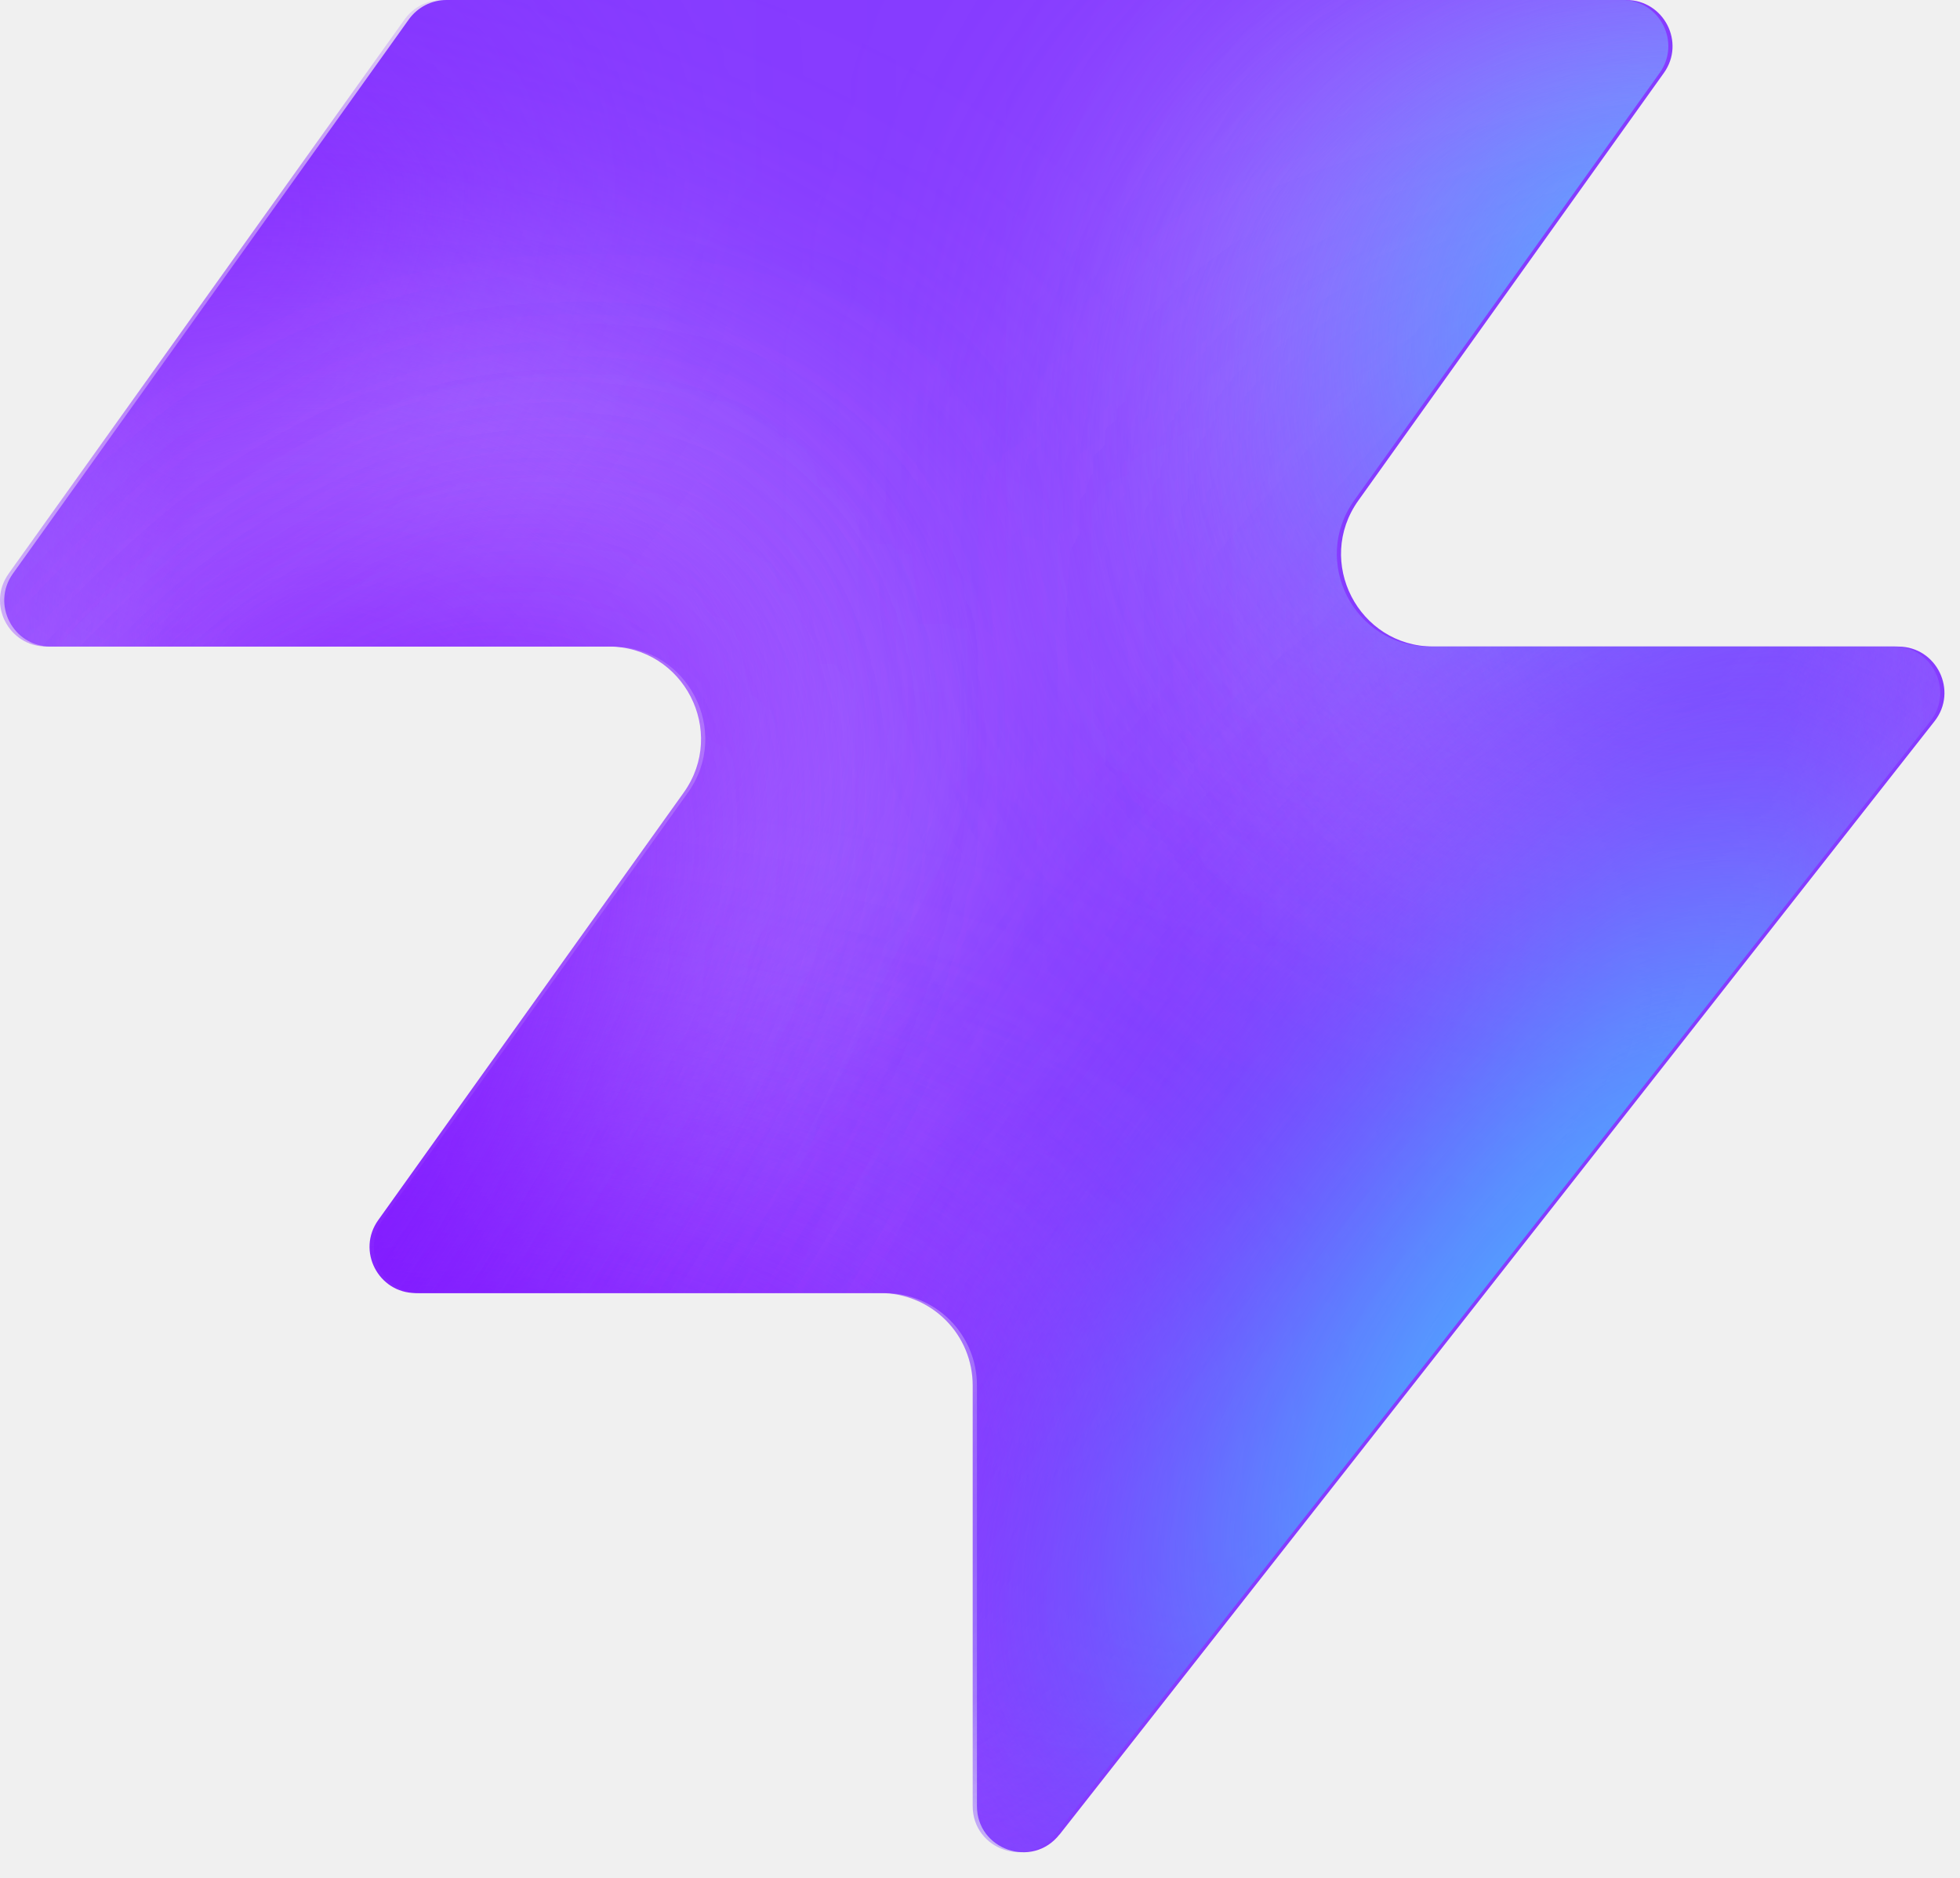
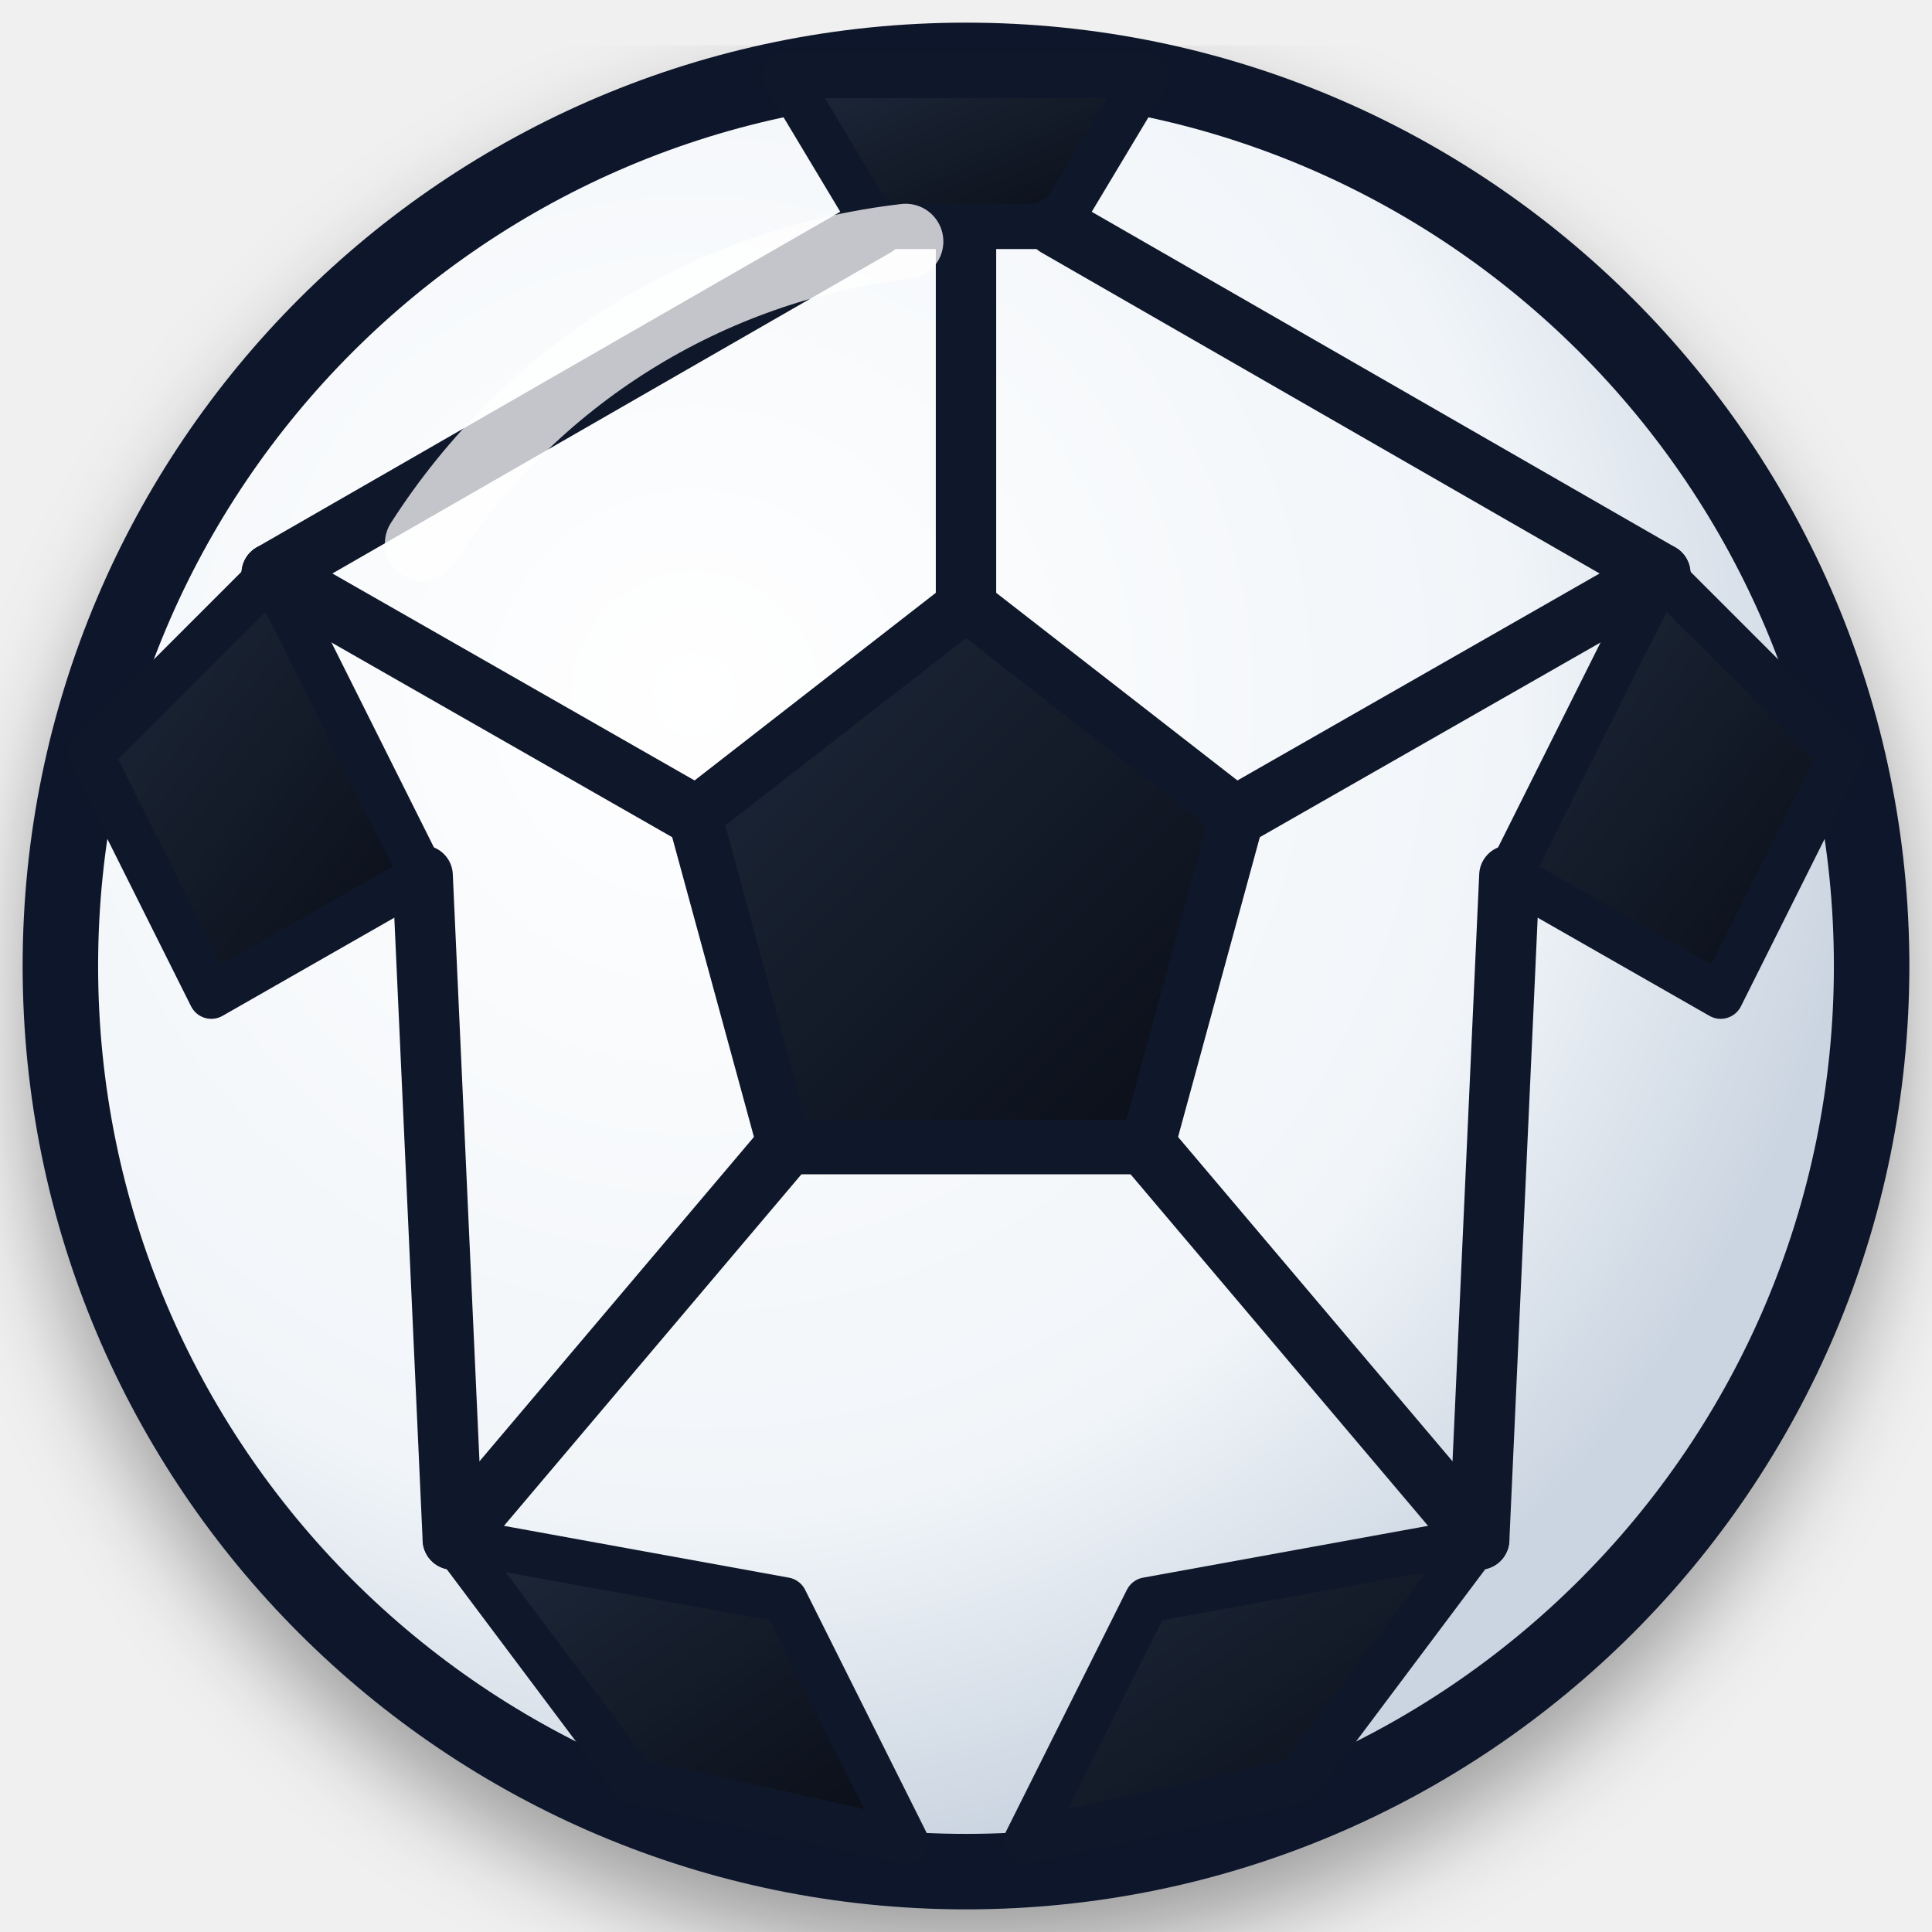
- <svg xmlns="http://www.w3.org/2000/svg" width="48" height="46" fill="none" viewBox="0 0 48 46">
-   <path fill="#863bff" d="M25.946 44.938c-.664.845-2.021.375-2.021-.698V33.937a2.26 2.26 0 0 0-2.262-2.262H10.287c-.92 0-1.456-1.04-.92-1.788l7.48-10.471c1.07-1.497 0-3.578-1.842-3.578H1.237c-.92 0-1.456-1.04-.92-1.788L10.013.474c.214-.297.556-.474.92-.474h28.894c.92 0 1.456 1.04.92 1.788l-7.48 10.471c-1.07 1.498 0 3.579 1.842 3.579h11.377c.943 0 1.473 1.088.89 1.83L25.947 44.94z" style="fill:#863bff;fill:color(display-p3 .525 .23 1);fill-opacity:1" />
-   <mask id="a" width="48" height="46" x="0" y="0" maskUnits="userSpaceOnUse" style="mask-type:alpha">
-     <path fill="#000" d="M25.842 44.938c-.664.844-2.021.375-2.021-.698V33.937a2.26 2.26 0 0 0-2.262-2.262H10.183c-.92 0-1.456-1.04-.92-1.788l7.48-10.471c1.07-1.498 0-3.579-1.842-3.579H1.133c-.92 0-1.456-1.04-.92-1.787L9.91.473c.214-.297.556-.474.92-.474h28.894c.92 0 1.456 1.04.92 1.788l-7.48 10.471c-1.07 1.498 0 3.578 1.842 3.578h11.377c.943 0 1.473 1.088.89 1.832L25.843 44.94z" style="fill:#000;fill-opacity:1" />
-   </mask>
-   <g mask="url(#a)">
-     <g filter="url(#b)">
-       <ellipse cx="5.508" cy="14.704" fill="#ede6ff" rx="5.508" ry="14.704" style="fill:#ede6ff;fill:color(display-p3 .927 .903 1);fill-opacity:1" transform="matrix(.00324 1 1 -.00324 -4.47 31.516)" />
-     </g>
-     <g filter="url(#c)">
-       <ellipse cx="10.399" cy="29.851" fill="#ede6ff" rx="10.399" ry="29.851" style="fill:#ede6ff;fill:color(display-p3 .927 .903 1);fill-opacity:1" transform="matrix(.00324 1 1 -.00324 -39.328 7.883)" />
-     </g>
-     <g filter="url(#d)">
-       <ellipse cx="5.508" cy="30.487" fill="#7e14ff" rx="5.508" ry="30.487" style="fill:#7e14ff;fill:color(display-p3 .492 .077 1);fill-opacity:1" transform="rotate(89.814 -25.913 -14.639)scale(1 -1)" />
-     </g>
-     <g filter="url(#e)">
-       <ellipse cx="5.508" cy="30.599" fill="#7e14ff" rx="5.508" ry="30.599" style="fill:#7e14ff;fill:color(display-p3 .492 .077 1);fill-opacity:1" transform="rotate(89.814 -32.644 -3.334)scale(1 -1)" />
-     </g>
-     <g filter="url(#f)">
-       <ellipse cx="5.508" cy="30.599" fill="#7e14ff" rx="5.508" ry="30.599" style="fill:#7e14ff;fill:color(display-p3 .492 .077 1);fill-opacity:1" transform="matrix(.00324 1 1 -.00324 -34.34 30.47)" />
-     </g>
-     <g filter="url(#g)">
-       <ellipse cx="14.072" cy="22.078" fill="#ede6ff" rx="14.072" ry="22.078" style="fill:#ede6ff;fill:color(display-p3 .927 .903 1);fill-opacity:1" transform="rotate(93.35 24.506 48.493)scale(-1 1)" />
-     </g>
-     <g filter="url(#h)">
-       <ellipse cx="3.47" cy="21.501" fill="#7e14ff" rx="3.47" ry="21.501" style="fill:#7e14ff;fill:color(display-p3 .492 .077 1);fill-opacity:1" transform="rotate(89.009 28.708 47.59)scale(-1 1)" />
-     </g>
-     <g filter="url(#i)">
-       <ellipse cx="3.47" cy="21.501" fill="#7e14ff" rx="3.47" ry="21.501" style="fill:#7e14ff;fill:color(display-p3 .492 .077 1);fill-opacity:1" transform="rotate(89.009 28.708 47.59)scale(-1 1)" />
-     </g>
-     <g filter="url(#j)">
-       <ellipse cx=".387" cy="8.972" fill="#7e14ff" rx="4.407" ry="29.108" style="fill:#7e14ff;fill:color(display-p3 .492 .077 1);fill-opacity:1" transform="rotate(39.51 .387 8.972)" />
-     </g>
-     <g filter="url(#k)">
-       <ellipse cx="47.523" cy="-6.092" fill="#7e14ff" rx="4.407" ry="29.108" style="fill:#7e14ff;fill:color(display-p3 .492 .077 1);fill-opacity:1" transform="rotate(37.892 47.523 -6.092)" />
-     </g>
-     <g filter="url(#l)">
-       <ellipse cx="41.412" cy="6.333" fill="#47bfff" rx="5.971" ry="9.665" style="fill:#47bfff;fill:color(display-p3 .28 .748 1);fill-opacity:1" transform="rotate(37.892 41.412 6.333)" />
-     </g>
-     <g filter="url(#m)">
-       <ellipse cx="-1.879" cy="38.332" fill="#7e14ff" rx="4.407" ry="29.108" style="fill:#7e14ff;fill:color(display-p3 .492 .077 1);fill-opacity:1" transform="rotate(37.892 -1.88 38.332)" />
-     </g>
-     <g filter="url(#n)">
-       <ellipse cx="-1.879" cy="38.332" fill="#7e14ff" rx="4.407" ry="29.108" style="fill:#7e14ff;fill:color(display-p3 .492 .077 1);fill-opacity:1" transform="rotate(37.892 -1.88 38.332)" />
-     </g>
-     <g filter="url(#o)">
-       <ellipse cx="35.651" cy="29.907" fill="#7e14ff" rx="4.407" ry="29.108" style="fill:#7e14ff;fill:color(display-p3 .492 .077 1);fill-opacity:1" transform="rotate(37.892 35.651 29.907)" />
-     </g>
-     <g filter="url(#p)">
-       <ellipse cx="38.418" cy="32.4" fill="#47bfff" rx="5.971" ry="15.297" style="fill:#47bfff;fill:color(display-p3 .28 .748 1);fill-opacity:1" transform="rotate(37.892 38.418 32.4)" />
-     </g>
-   </g>
+ <svg xmlns="http://www.w3.org/2000/svg" viewBox="0 0 64 64" width="64" height="64">
  <defs>
-     <filter id="b" width="60.045" height="41.654" x="-19.77" y="16.149" color-interpolation-filters="sRGB" filterUnits="userSpaceOnUse">
-       <feFlood flood-opacity="0" result="BackgroundImageFix" />
-       <feBlend in="SourceGraphic" in2="BackgroundImageFix" result="shape" />
-       <feGaussianBlur result="effect1_foregroundBlur_2002_17158" stdDeviation="7.659" />
-     </filter>
-     <filter id="c" width="90.34" height="51.437" x="-54.613" y="-7.533" color-interpolation-filters="sRGB" filterUnits="userSpaceOnUse">
-       <feFlood flood-opacity="0" result="BackgroundImageFix" />
-       <feBlend in="SourceGraphic" in2="BackgroundImageFix" result="shape" />
-       <feGaussianBlur result="effect1_foregroundBlur_2002_17158" stdDeviation="7.659" />
-     </filter>
-     <filter id="d" width="79.355" height="29.4" x="-49.64" y="2.03" color-interpolation-filters="sRGB" filterUnits="userSpaceOnUse">
-       <feFlood flood-opacity="0" result="BackgroundImageFix" />
-       <feBlend in="SourceGraphic" in2="BackgroundImageFix" result="shape" />
-       <feGaussianBlur result="effect1_foregroundBlur_2002_17158" stdDeviation="4.596" />
-     </filter>
-     <filter id="e" width="79.579" height="29.4" x="-45.045" y="20.029" color-interpolation-filters="sRGB" filterUnits="userSpaceOnUse">
-       <feFlood flood-opacity="0" result="BackgroundImageFix" />
-       <feBlend in="SourceGraphic" in2="BackgroundImageFix" result="shape" />
-       <feGaussianBlur result="effect1_foregroundBlur_2002_17158" stdDeviation="4.596" />
-     </filter>
-     <filter id="f" width="79.579" height="29.4" x="-43.513" y="21.178" color-interpolation-filters="sRGB" filterUnits="userSpaceOnUse">
-       <feFlood flood-opacity="0" result="BackgroundImageFix" />
-       <feBlend in="SourceGraphic" in2="BackgroundImageFix" result="shape" />
-       <feGaussianBlur result="effect1_foregroundBlur_2002_17158" stdDeviation="4.596" />
-     </filter>
-     <filter id="g" width="74.749" height="58.852" x="15.756" y="-17.901" color-interpolation-filters="sRGB" filterUnits="userSpaceOnUse">
-       <feFlood flood-opacity="0" result="BackgroundImageFix" />
-       <feBlend in="SourceGraphic" in2="BackgroundImageFix" result="shape" />
-       <feGaussianBlur result="effect1_foregroundBlur_2002_17158" stdDeviation="7.659" />
-     </filter>
-     <filter id="h" width="61.377" height="25.362" x="23.548" y="2.284" color-interpolation-filters="sRGB" filterUnits="userSpaceOnUse">
-       <feFlood flood-opacity="0" result="BackgroundImageFix" />
-       <feBlend in="SourceGraphic" in2="BackgroundImageFix" result="shape" />
-       <feGaussianBlur result="effect1_foregroundBlur_2002_17158" stdDeviation="4.596" />
-     </filter>
-     <filter id="i" width="61.377" height="25.362" x="23.548" y="2.284" color-interpolation-filters="sRGB" filterUnits="userSpaceOnUse">
-       <feFlood flood-opacity="0" result="BackgroundImageFix" />
-       <feBlend in="SourceGraphic" in2="BackgroundImageFix" result="shape" />
-       <feGaussianBlur result="effect1_foregroundBlur_2002_17158" stdDeviation="4.596" />
-     </filter>
-     <filter id="j" width="56.045" height="63.649" x="-27.636" y="-22.853" color-interpolation-filters="sRGB" filterUnits="userSpaceOnUse">
-       <feFlood flood-opacity="0" result="BackgroundImageFix" />
-       <feBlend in="SourceGraphic" in2="BackgroundImageFix" result="shape" />
-       <feGaussianBlur result="effect1_foregroundBlur_2002_17158" stdDeviation="4.596" />
-     </filter>
-     <filter id="k" width="54.814" height="64.646" x="20.116" y="-38.415" color-interpolation-filters="sRGB" filterUnits="userSpaceOnUse">
-       <feFlood flood-opacity="0" result="BackgroundImageFix" />
-       <feBlend in="SourceGraphic" in2="BackgroundImageFix" result="shape" />
-       <feGaussianBlur result="effect1_foregroundBlur_2002_17158" stdDeviation="4.596" />
-     </filter>
-     <filter id="l" width="33.541" height="35.313" x="24.641" y="-11.323" color-interpolation-filters="sRGB" filterUnits="userSpaceOnUse">
-       <feFlood flood-opacity="0" result="BackgroundImageFix" />
-       <feBlend in="SourceGraphic" in2="BackgroundImageFix" result="shape" />
-       <feGaussianBlur result="effect1_foregroundBlur_2002_17158" stdDeviation="4.596" />
-     </filter>
-     <filter id="m" width="54.814" height="64.646" x="-29.286" y="6.009" color-interpolation-filters="sRGB" filterUnits="userSpaceOnUse">
-       <feFlood flood-opacity="0" result="BackgroundImageFix" />
-       <feBlend in="SourceGraphic" in2="BackgroundImageFix" result="shape" />
-       <feGaussianBlur result="effect1_foregroundBlur_2002_17158" stdDeviation="4.596" />
-     </filter>
-     <filter id="n" width="54.814" height="64.646" x="-29.286" y="6.009" color-interpolation-filters="sRGB" filterUnits="userSpaceOnUse">
-       <feFlood flood-opacity="0" result="BackgroundImageFix" />
-       <feBlend in="SourceGraphic" in2="BackgroundImageFix" result="shape" />
-       <feGaussianBlur result="effect1_foregroundBlur_2002_17158" stdDeviation="4.596" />
-     </filter>
-     <filter id="o" width="54.814" height="64.646" x="8.244" y="-2.416" color-interpolation-filters="sRGB" filterUnits="userSpaceOnUse">
-       <feFlood flood-opacity="0" result="BackgroundImageFix" />
-       <feBlend in="SourceGraphic" in2="BackgroundImageFix" result="shape" />
-       <feGaussianBlur result="effect1_foregroundBlur_2002_17158" stdDeviation="4.596" />
-     </filter>
-     <filter id="p" width="39.409" height="43.623" x="18.713" y="10.588" color-interpolation-filters="sRGB" filterUnits="userSpaceOnUse">
-       <feFlood flood-opacity="0" result="BackgroundImageFix" />
-       <feBlend in="SourceGraphic" in2="BackgroundImageFix" result="shape" />
-       <feGaussianBlur result="effect1_foregroundBlur_2002_17158" stdDeviation="4.596" />
+     <radialGradient id="ballShade" cx="35%" cy="35%" r="65%">
+       <stop offset="0%" stop-color="#ffffff" />
+       <stop offset="70%" stop-color="#f1f5f9" />
+       <stop offset="100%" stop-color="#cbd5e1" />
+     </radialGradient>
+     <linearGradient id="patchGrad" x1="0%" y1="0%" x2="100%" y2="100%">
+       <stop offset="0%" stop-color="#1e293b" />
+       <stop offset="100%" stop-color="#090d16" />
+     </linearGradient>
+     <filter id="shadow" x="-20%" y="-20%" width="140%" height="140%">
+       <feDropShadow dx="0" dy="1.5" stdDeviation="1.5" flood-color="#000000" flood-opacity="0.35" />
    </filter>
  </defs>
+   <circle cx="32" cy="32" r="30" fill="url(#ballShade)" stroke="#0f172a" stroke-width="2.5" filter="url(#shadow)" />
+   <polygon points="32,20 41,27 38,38 26,38 23,27" fill="url(#patchGrad)" stroke="#0f172a" stroke-width="1.8" stroke-linejoin="round" />
+   <line x1="32" y1="20" x2="32" y2="4.5" stroke="#0f172a" stroke-width="2" stroke-linecap="round" />
+   <polygon points="26,2.5 38,2.5 35,7.5 29,7.5" fill="url(#patchGrad)" stroke="#0f172a" stroke-width="1.5" stroke-linejoin="round" />
+   <line x1="41" y1="27" x2="55" y2="19" stroke="#0f172a" stroke-width="2" stroke-linecap="round" />
+   <polygon points="55,19 61,25 57,33 50,29" fill="url(#patchGrad)" stroke="#0f172a" stroke-width="1.5" stroke-linejoin="round" />
+   <line x1="38" y1="38" x2="49" y2="51" stroke="#0f172a" stroke-width="2" stroke-linecap="round" />
+   <polygon points="49,51 43,59 34,61 38,53" fill="url(#patchGrad)" stroke="#0f172a" stroke-width="1.5" stroke-linejoin="round" />
+   <line x1="26" y1="38" x2="15" y2="51" stroke="#0f172a" stroke-width="2" stroke-linecap="round" />
+   <polygon points="15,51 21,59 30,61 26,53" fill="url(#patchGrad)" stroke="#0f172a" stroke-width="1.5" stroke-linejoin="round" />
+   <line x1="23" y1="27" x2="9" y2="19" stroke="#0f172a" stroke-width="2" stroke-linecap="round" />
+   <polygon points="9,19 3,25 7,33 14,29" fill="url(#patchGrad)" stroke="#0f172a" stroke-width="1.5" stroke-linejoin="round" />
+   <line x1="50" y1="29" x2="49" y2="51" stroke="#0f172a" stroke-width="2" stroke-linecap="round" />
+   <line x1="14" y1="29" x2="15" y2="51" stroke="#0f172a" stroke-width="2" stroke-linecap="round" />
+   <line x1="35" y1="7.5" x2="55" y2="19" stroke="#0f172a" stroke-width="2" stroke-linecap="round" />
+   <line x1="29" y1="7.5" x2="9" y2="19" stroke="#0f172a" stroke-width="2" stroke-linecap="round" />
+   <path d="M 14 18 A 22 22 0 0 1 30 8" fill="none" stroke="#ffffff" stroke-width="2.5" stroke-linecap="round" opacity="0.75" />
</svg>
